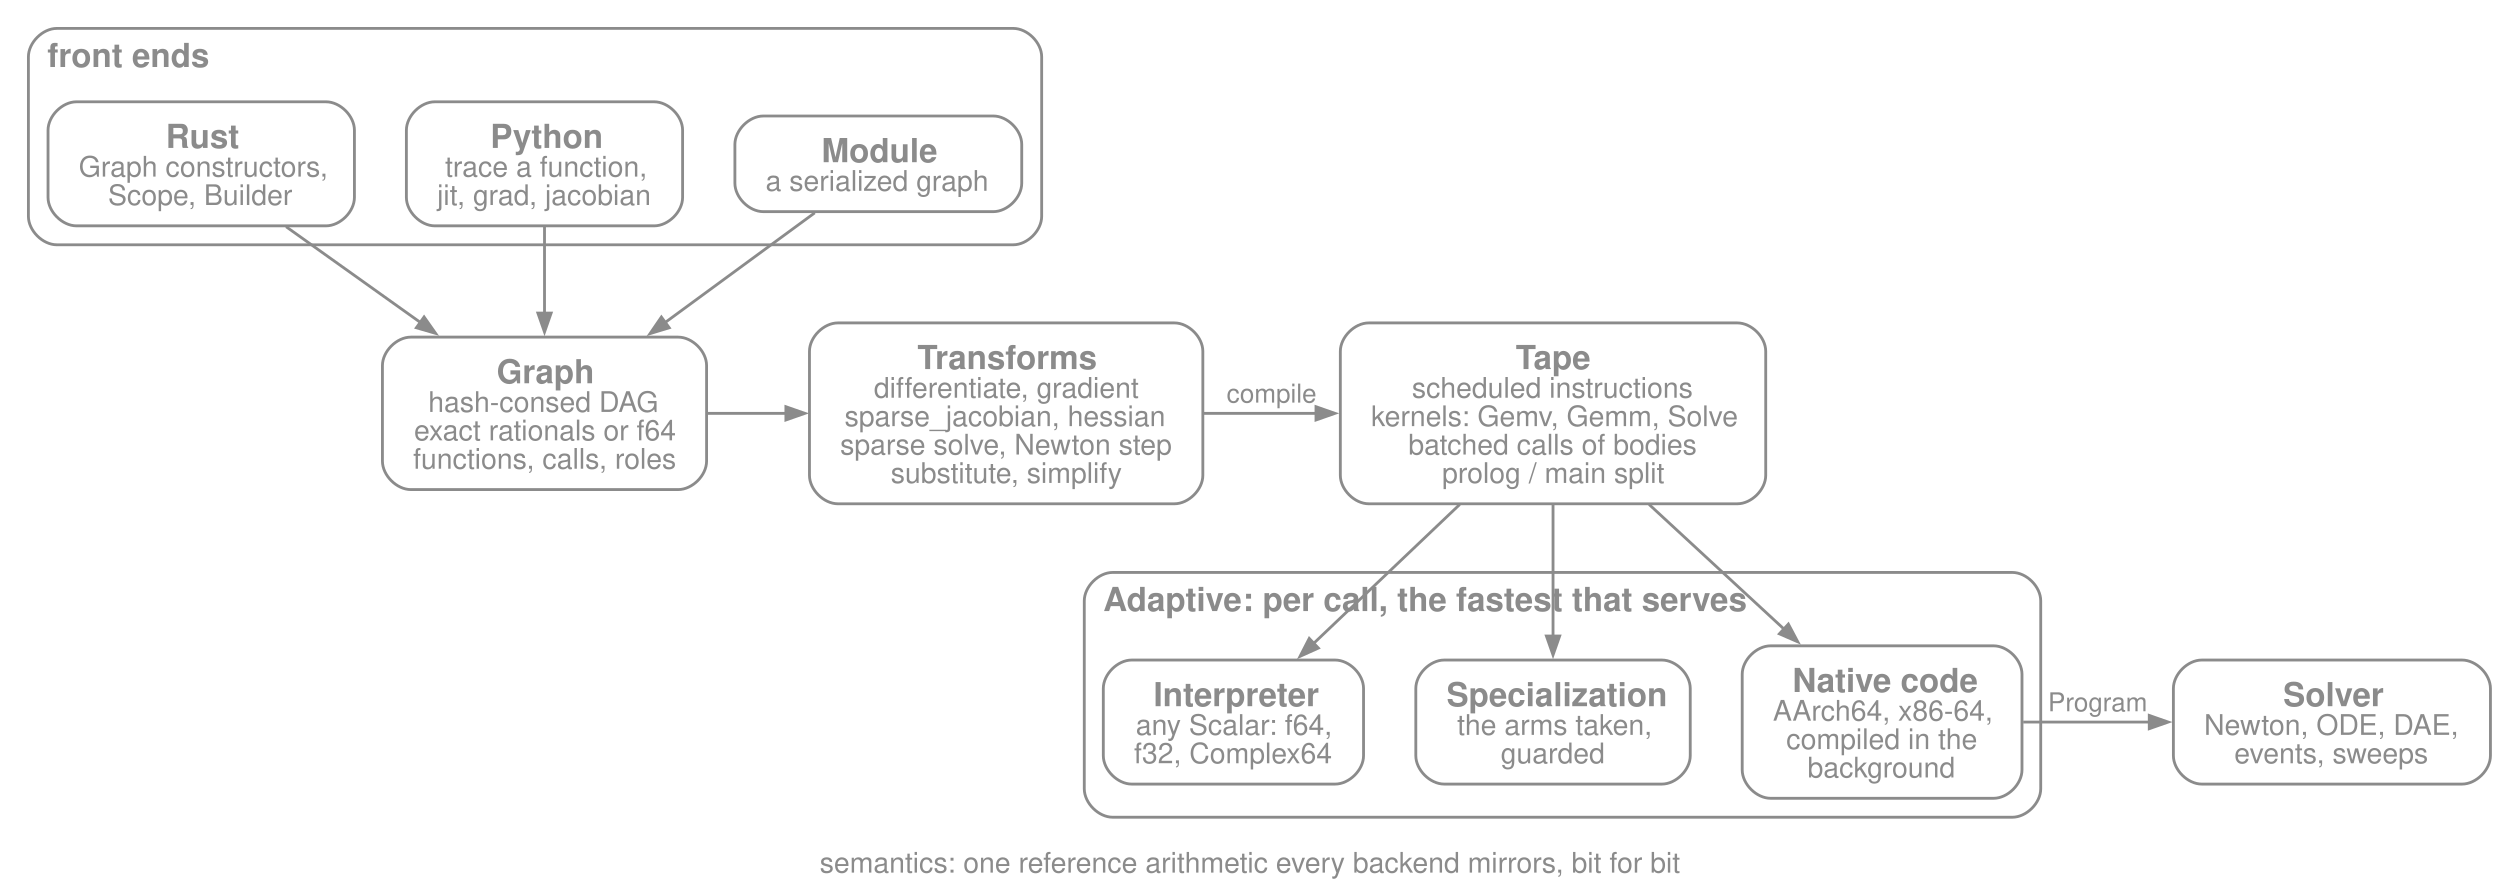
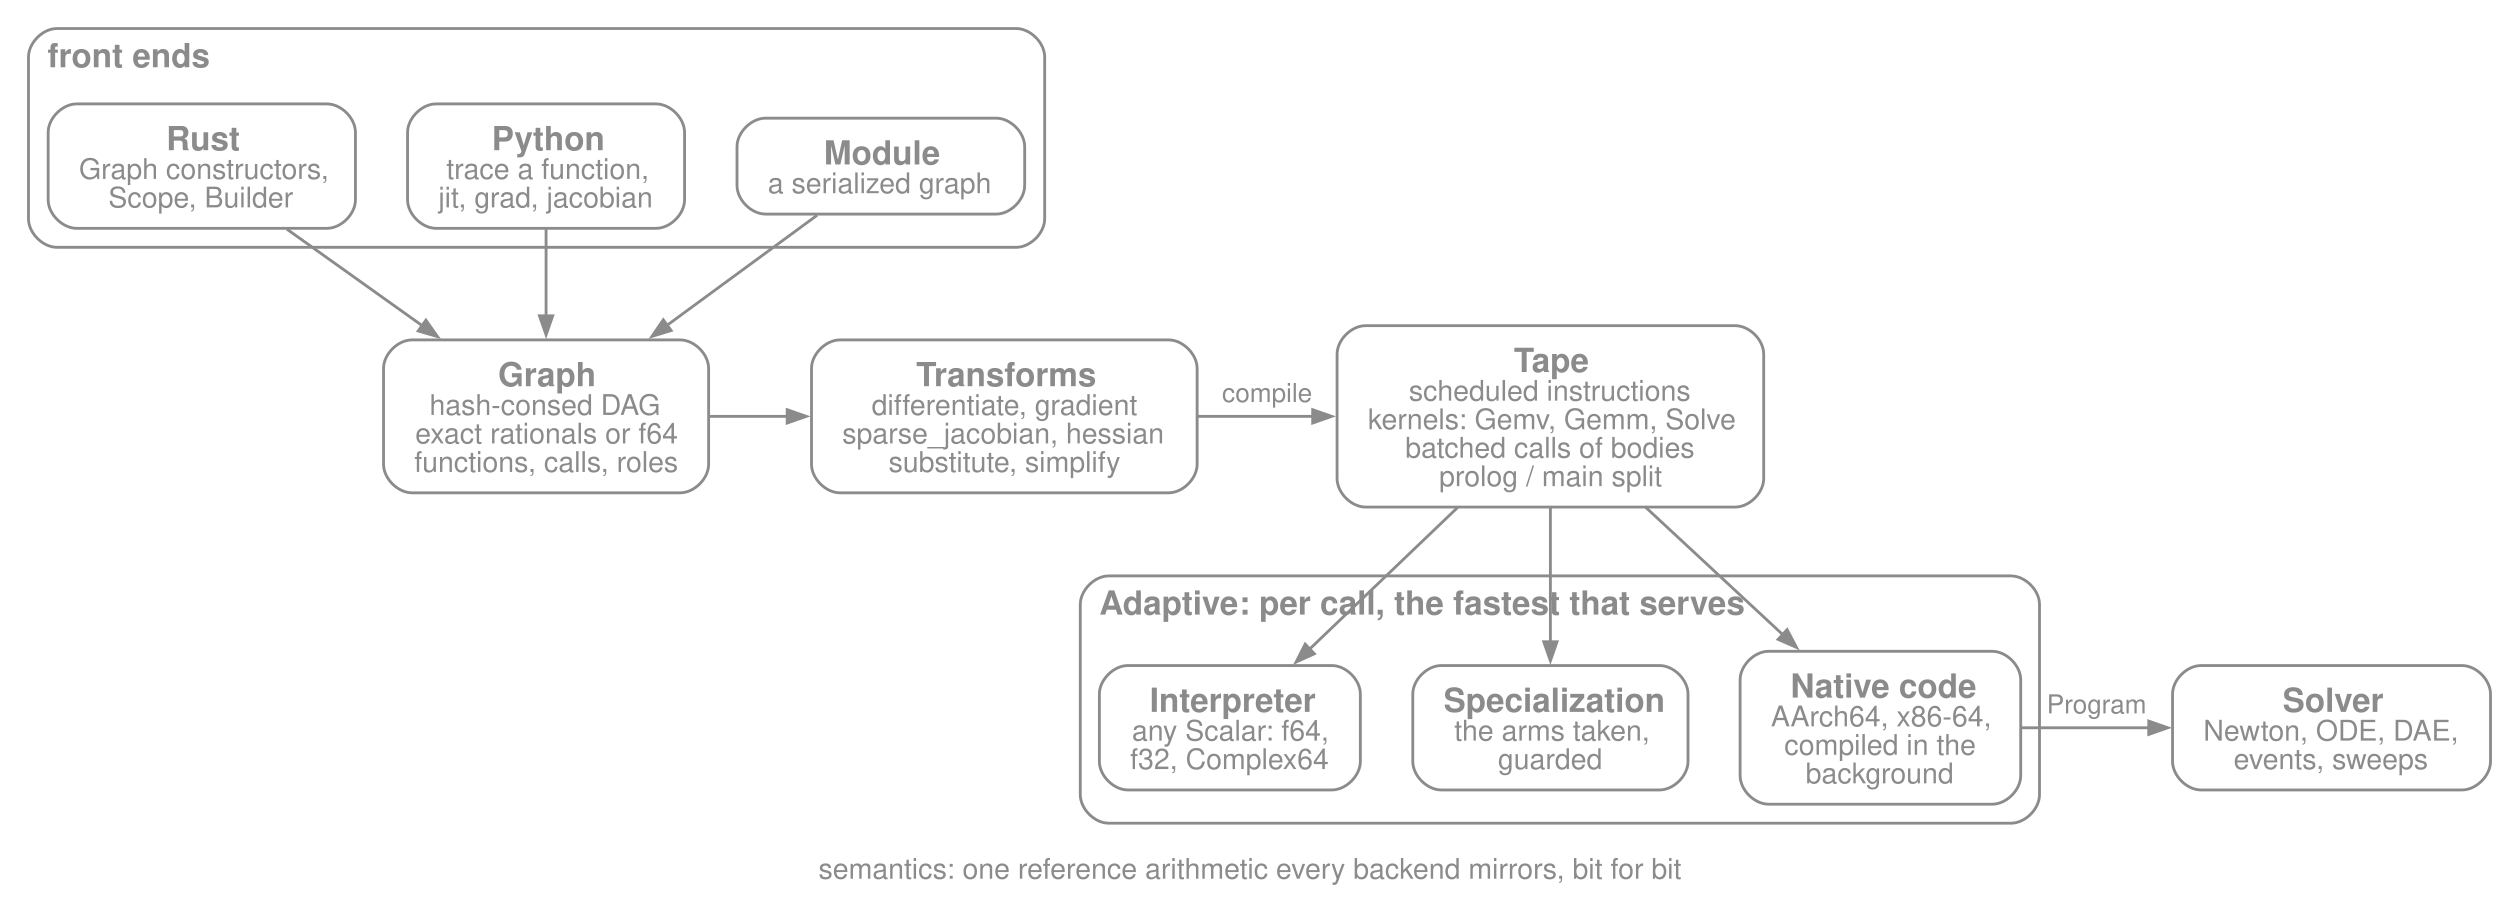
- <svg xmlns="http://www.w3.org/2000/svg" width="1056pt" height="378pt" viewBox="0.00 0.00 1056.00 378.00">
-   <g id="graph0" class="graph" transform="scale(1 1) rotate(0) translate(4 373.95)">
-     <text xml:space="preserve" text-anchor="middle" x="523.98" y="-5.35" font-family="Helvetica,Arial,sans-serif" font-size="12.00" fill="#8b8b8b">semantics: one reference arithmetic every backend mirrors, bit for bit</text>
+ <svg xmlns="http://www.w3.org/2000/svg" width="1053pt" height="381pt" viewBox="0.00 0.00 1052.96 380.95">
+   <g id="graph0" class="graph" transform="scale(1 1) rotate(0) translate(4 376.95)">
+     <text text-anchor="middle" x="522.48" y="-6.85" font-family="Helvetica,Arial,sans-serif" font-size="12.00" fill="#8b8b8b">semantics: one reference arithmetic every backend mirrors, bit for bit</text>
    <g id="clust1" class="cluster">
-       <path fill="none" stroke="#8b8b8b" stroke-width="1.2" d="M20,-270.55C20,-270.55 424,-270.55 424,-270.55 430,-270.55 436,-276.55 436,-282.55 436,-282.55 436,-349.95 436,-349.95 436,-355.95 430,-361.95 424,-361.95 424,-361.95 20,-361.95 20,-361.95 14,-361.95 8,-355.95 8,-349.95 8,-349.95 8,-282.55 8,-282.55 8,-276.55 14,-270.55 20,-270.55" />
-       <text xml:space="preserve" text-anchor="start" x="16" y="-345.65" font-family="Helvetica,Arial,sans-serif" font-weight="bold" font-size="14.00" fill="#8b8b8b">front ends</text>
+       <path fill="none" stroke="#8b8b8b" stroke-width="1.2" d="M20,-272.8C20,-272.8 424,-272.8 424,-272.8 430,-272.8 436,-278.8 436,-284.8 436,-284.8 436,-352.95 436,-352.95 436,-358.95 430,-364.95 424,-364.95 424,-364.95 20,-364.95 20,-364.95 14,-364.95 8,-358.95 8,-352.95 8,-352.95 8,-284.8 8,-284.8 8,-278.8 14,-272.8 20,-272.8" />
+       <text text-anchor="start" x="16" y="-348.65" font-family="Helvetica,Arial,sans-serif" font-weight="bold" font-size="14.00" fill="#8b8b8b">front ends</text>
    </g>
    <g id="clust3" class="cluster">
-       <path fill="none" stroke="#8b8b8b" stroke-width="1.2" d="M466,-28.75C466,-28.75 846,-28.75 846,-28.75 852,-28.75 858,-34.75 858,-40.75 858,-40.75 858,-120.15 858,-120.15 858,-126.15 852,-132.15 846,-132.15 846,-132.15 466,-132.15 466,-132.15 460,-132.15 454,-126.15 454,-120.15 454,-120.15 454,-40.75 454,-40.75 454,-34.75 460,-28.75 466,-28.75" />
-       <text xml:space="preserve" text-anchor="start" x="462" y="-115.85" font-family="Helvetica,Arial,sans-serif" font-weight="bold" font-size="14.00" fill="#8b8b8b">Adaptive: per call, the fastest that serves</text>
+       <path fill="none" stroke="#8b8b8b" stroke-width="1.2" d="M463,-30.25C463,-30.25 843,-30.25 843,-30.25 849,-30.25 855,-36.25 855,-42.25 855,-42.25 855,-122.4 855,-122.4 855,-128.4 849,-134.4 843,-134.4 843,-134.4 463,-134.4 463,-134.4 457,-134.4 451,-128.4 451,-122.4 451,-122.4 451,-42.25 451,-42.25 451,-36.25 457,-30.25 463,-30.25" />
+       <text text-anchor="start" x="459" y="-118.1" font-family="Helvetica,Arial,sans-serif" font-weight="bold" font-size="14.00" fill="#8b8b8b">Adaptive: per call, the fastest that serves</text>
    </g>
    <g id="node1" class="node">
-       <path fill="none" stroke="#8b8b8b" stroke-width="1.2" d="M133.71,-330.95C133.71,-330.95 28.29,-330.95 28.29,-330.95 22.29,-330.95 16.29,-324.95 16.29,-318.95 16.29,-318.95 16.29,-290.55 16.29,-290.55 16.29,-284.55 22.29,-278.55 28.29,-278.55 28.29,-278.55 133.71,-278.55 133.71,-278.55 139.71,-278.55 145.71,-284.55 145.71,-290.55 145.71,-290.55 145.71,-318.95 145.71,-318.95 145.71,-324.95 139.71,-330.95 133.71,-330.95" />
-       <text xml:space="preserve" text-anchor="start" x="66" y="-311.45" font-family="Helvetica,Arial,sans-serif" font-weight="bold" font-size="14.00" fill="#8b8b8b">Rust</text>
-       <text xml:space="preserve" text-anchor="start" x="29.25" y="-299.35" font-family="Helvetica,Arial,sans-serif" font-size="12.00" fill="#8b8b8b">Graph constructors,</text>
-       <text xml:space="preserve" text-anchor="start" x="41.62" y="-287.35" font-family="Helvetica,Arial,sans-serif" font-size="12.00" fill="#8b8b8b">Scope, Builder</text>
+       <path fill="none" stroke="#8b8b8b" stroke-width="1.2" d="M133.71,-333.2C133.71,-333.2 28.29,-333.2 28.29,-333.2 22.29,-333.2 16.29,-327.2 16.29,-321.2 16.29,-321.2 16.29,-292.8 16.29,-292.8 16.29,-286.8 22.29,-280.8 28.29,-280.8 28.29,-280.8 133.71,-280.8 133.71,-280.8 139.71,-280.8 145.71,-286.8 145.71,-292.8 145.71,-292.8 145.71,-321.2 145.71,-321.2 145.71,-327.2 139.71,-333.2 133.71,-333.2" />
+       <text text-anchor="start" x="66" y="-313.7" font-family="Helvetica,Arial,sans-serif" font-weight="bold" font-size="14.00" fill="#8b8b8b">Rust</text>
+       <text text-anchor="start" x="29.25" y="-301.6" font-family="Helvetica,Arial,sans-serif" font-size="12.00" fill="#8b8b8b">Graph constructors,</text>
+       <text text-anchor="start" x="41.62" y="-289.6" font-family="Helvetica,Arial,sans-serif" font-size="12.00" fill="#8b8b8b">Scope, Builder</text>
    </g>
    <g id="node4" class="node">
-       <path fill="none" stroke="#8b8b8b" stroke-width="1.2" d="M282.46,-231.55C282.46,-231.55 169.54,-231.55 169.54,-231.55 163.54,-231.55 157.54,-225.55 157.54,-219.55 157.54,-219.55 157.54,-179.15 157.54,-179.15 157.54,-173.15 163.54,-167.15 169.54,-167.15 169.54,-167.15 282.46,-167.15 282.46,-167.15 288.46,-167.15 294.46,-173.15 294.46,-179.15 294.46,-179.15 294.46,-219.55 294.46,-219.55 294.46,-225.55 288.46,-231.55 282.46,-231.55" />
-       <text xml:space="preserve" text-anchor="start" x="205.75" y="-212.05" font-family="Helvetica,Arial,sans-serif" font-weight="bold" font-size="14.00" fill="#8b8b8b">Graph</text>
-       <text xml:space="preserve" text-anchor="start" x="176.88" y="-199.95" font-family="Helvetica,Arial,sans-serif" font-size="12.00" fill="#8b8b8b">hash-consed DAG</text>
-       <text xml:space="preserve" text-anchor="start" x="170.88" y="-187.95" font-family="Helvetica,Arial,sans-serif" font-size="12.00" fill="#8b8b8b">exact rationals or f64</text>
-       <text xml:space="preserve" text-anchor="start" x="170.5" y="-175.95" font-family="Helvetica,Arial,sans-serif" font-size="12.00" fill="#8b8b8b">functions, calls, roles</text>
+       <path fill="none" stroke="#8b8b8b" stroke-width="1.2" d="M282.46,-233.8C282.46,-233.8 169.54,-233.8 169.54,-233.8 163.54,-233.8 157.54,-227.8 157.54,-221.8 157.54,-221.8 157.54,-181.4 157.54,-181.4 157.54,-175.4 163.54,-169.4 169.54,-169.4 169.54,-169.4 282.46,-169.4 282.46,-169.4 288.46,-169.4 294.46,-175.4 294.46,-181.4 294.46,-181.4 294.46,-221.8 294.46,-221.8 294.46,-227.8 288.46,-233.8 282.46,-233.8" />
+       <text text-anchor="start" x="205.75" y="-214.3" font-family="Helvetica,Arial,sans-serif" font-weight="bold" font-size="14.00" fill="#8b8b8b">Graph</text>
+       <text text-anchor="start" x="176.88" y="-202.2" font-family="Helvetica,Arial,sans-serif" font-size="12.00" fill="#8b8b8b">hash-consed DAG</text>
+       <text text-anchor="start" x="170.88" y="-190.2" font-family="Helvetica,Arial,sans-serif" font-size="12.00" fill="#8b8b8b">exact rationals or f64</text>
+       <text text-anchor="start" x="170.5" y="-178.2" font-family="Helvetica,Arial,sans-serif" font-size="12.00" fill="#8b8b8b">functions, calls, roles</text>
    </g>
    <g id="edge1" class="edge">
-       <path fill="none" stroke="#8b8b8b" stroke-width="1.2" d="M116.84,-278.19C133.94,-266 154.73,-251.17 173.56,-237.75" />
-       <polygon fill="#8b8b8b" stroke="#8b8b8b" stroke-width="1.2" points="175.13,-240.07 180.01,-233.14 171.87,-235.51 175.13,-240.07" />
+       <path fill="none" stroke="#8b8b8b" stroke-width="1.2" d="M116.84,-280.44C134.01,-268.2 154.91,-253.3 173.8,-239.82" />
+       <polygon fill="#8b8b8b" stroke="#8b8b8b" stroke-width="1.2" points="175.39,-242.13 180.28,-235.2 172.14,-237.57 175.39,-242.13" />
    </g>
    <g id="node2" class="node">
-       <path fill="none" stroke="#8b8b8b" stroke-width="1.2" d="M272.33,-330.95C272.33,-330.95 179.66,-330.95 179.66,-330.95 173.66,-330.95 167.66,-324.95 167.66,-318.95 167.66,-318.95 167.66,-290.55 167.66,-290.55 167.66,-284.55 173.66,-278.55 179.66,-278.55 179.66,-278.55 272.33,-278.55 272.33,-278.55 278.33,-278.55 284.33,-284.55 284.33,-290.55 284.33,-290.55 284.33,-318.95 284.33,-318.95 284.33,-324.95 278.33,-330.95 272.33,-330.95" />
-       <text xml:space="preserve" text-anchor="start" x="203.12" y="-311.45" font-family="Helvetica,Arial,sans-serif" font-weight="bold" font-size="14.00" fill="#8b8b8b">Python</text>
-       <text xml:space="preserve" text-anchor="start" x="184" y="-299.35" font-family="Helvetica,Arial,sans-serif" font-size="12.00" fill="#8b8b8b">trace a function,</text>
-       <text xml:space="preserve" text-anchor="start" x="180.62" y="-287.35" font-family="Helvetica,Arial,sans-serif" font-size="12.00" fill="#8b8b8b">jit, grad, jacobian</text>
+       <path fill="none" stroke="#8b8b8b" stroke-width="1.2" d="M272.33,-333.2C272.33,-333.2 179.66,-333.2 179.66,-333.2 173.66,-333.2 167.66,-327.2 167.66,-321.2 167.66,-321.2 167.66,-292.8 167.66,-292.8 167.66,-286.8 173.66,-280.8 179.66,-280.8 179.66,-280.8 272.33,-280.8 272.33,-280.8 278.33,-280.8 284.33,-286.8 284.33,-292.8 284.33,-292.8 284.33,-321.2 284.33,-321.2 284.33,-327.2 278.33,-333.2 272.33,-333.2" />
+       <text text-anchor="start" x="203.12" y="-313.7" font-family="Helvetica,Arial,sans-serif" font-weight="bold" font-size="14.00" fill="#8b8b8b">Python</text>
+       <text text-anchor="start" x="184" y="-301.6" font-family="Helvetica,Arial,sans-serif" font-size="12.00" fill="#8b8b8b">trace a function,</text>
+       <text text-anchor="start" x="180.62" y="-289.6" font-family="Helvetica,Arial,sans-serif" font-size="12.00" fill="#8b8b8b">jit, grad, jacobian</text>
    </g>
    <g id="edge2" class="edge">
-       <path fill="none" stroke="#8b8b8b" stroke-width="1.2" d="M226,-278.19C226,-267.15 226,-253.95 226,-241.58" />
-       <polygon fill="#8b8b8b" stroke="#8b8b8b" stroke-width="1.2" points="228.8,-241.71 226,-233.71 223.2,-241.71 228.8,-241.71" />
+       <path fill="none" stroke="#8b8b8b" stroke-width="1.2" d="M226,-280.44C226,-269.4 226,-256.2 226,-243.83" />
+       <polygon fill="#8b8b8b" stroke="#8b8b8b" stroke-width="1.2" points="228.8,-243.96 226,-235.96 223.2,-243.96 228.8,-243.96" />
    </g>
    <g id="node3" class="node">
-       <path fill="none" stroke="#8b8b8b" stroke-width="1.2" d="M415.58,-324.95C415.58,-324.95 318.42,-324.95 318.42,-324.95 312.42,-324.95 306.42,-318.95 306.42,-312.95 306.42,-312.95 306.42,-296.55 306.42,-296.55 306.42,-290.55 312.42,-284.55 318.42,-284.55 318.42,-284.55 415.58,-284.55 415.58,-284.55 421.58,-284.55 427.58,-290.55 427.58,-296.55 427.58,-296.55 427.58,-312.95 427.58,-312.95 427.58,-318.95 421.58,-324.95 415.58,-324.95" />
-       <text xml:space="preserve" text-anchor="start" x="343" y="-305.45" font-family="Helvetica,Arial,sans-serif" font-weight="bold" font-size="14.00" fill="#8b8b8b">Module</text>
-       <text xml:space="preserve" text-anchor="start" x="319.38" y="-293.35" font-family="Helvetica,Arial,sans-serif" font-size="12.00" fill="#8b8b8b">a serialized graph</text>
+       <path fill="none" stroke="#8b8b8b" stroke-width="1.2" d="M415.58,-327.2C415.58,-327.2 318.42,-327.2 318.42,-327.2 312.42,-327.2 306.42,-321.2 306.42,-315.2 306.42,-315.2 306.42,-298.8 306.42,-298.8 306.42,-292.8 312.42,-286.8 318.42,-286.8 318.42,-286.8 415.58,-286.8 415.58,-286.8 421.58,-286.8 427.58,-292.8 427.58,-298.8 427.58,-298.8 427.58,-315.2 427.58,-315.2 427.58,-321.2 421.58,-327.2 415.58,-327.2" />
+       <text text-anchor="start" x="343" y="-307.7" font-family="Helvetica,Arial,sans-serif" font-weight="bold" font-size="14.00" fill="#8b8b8b">Module</text>
+       <text text-anchor="start" x="319.38" y="-295.6" font-family="Helvetica,Arial,sans-serif" font-size="12.00" fill="#8b8b8b">a serialized graph</text>
    </g>
    <g id="edge3" class="edge">
-       <path fill="none" stroke="#8b8b8b" stroke-width="1.2" d="M340.15,-284.06C322.29,-270.96 298.26,-253.34 276.86,-237.65" />
-       <polygon fill="#8b8b8b" stroke="#8b8b8b" stroke-width="1.2" points="278.68,-235.51 270.58,-233.04 275.37,-240.03 278.68,-235.51" />
+       <path fill="none" stroke="#8b8b8b" stroke-width="1.2" d="M340.15,-286.31C322.29,-273.21 298.26,-255.59 276.86,-239.9" />
+       <polygon fill="#8b8b8b" stroke="#8b8b8b" stroke-width="1.2" points="278.68,-237.76 270.58,-235.29 275.37,-242.28 278.68,-237.76" />
    </g>
    <g id="node5" class="node">
-       <path fill="none" stroke="#8b8b8b" stroke-width="1.2" d="M492.08,-237.55C492.08,-237.55 349.92,-237.55 349.92,-237.55 343.92,-237.55 337.92,-231.55 337.92,-225.55 337.92,-225.55 337.92,-173.15 337.92,-173.15 337.92,-167.15 343.92,-161.15 349.92,-161.15 349.92,-161.15 492.08,-161.15 492.08,-161.15 498.08,-161.15 504.08,-167.15 504.08,-173.15 504.08,-173.15 504.08,-225.55 504.08,-225.55 504.08,-231.55 498.08,-237.55 492.08,-237.55" />
-       <text xml:space="preserve" text-anchor="start" x="383.5" y="-218.05" font-family="Helvetica,Arial,sans-serif" font-weight="bold" font-size="14.00" fill="#8b8b8b">Transforms</text>
-       <text xml:space="preserve" text-anchor="start" x="365.12" y="-205.95" font-family="Helvetica,Arial,sans-serif" font-size="12.00" fill="#8b8b8b">differentiate, gradient</text>
-       <text xml:space="preserve" text-anchor="start" x="352.75" y="-193.95" font-family="Helvetica,Arial,sans-serif" font-size="12.00" fill="#8b8b8b">sparse_jacobian, hessian</text>
-       <text xml:space="preserve" text-anchor="start" x="350.88" y="-181.95" font-family="Helvetica,Arial,sans-serif" font-size="12.00" fill="#8b8b8b">sparse solve, Newton step</text>
-       <text xml:space="preserve" text-anchor="start" x="372.25" y="-169.95" font-family="Helvetica,Arial,sans-serif" font-size="12.00" fill="#8b8b8b">substitute, simplify</text>
+       <path fill="none" stroke="#8b8b8b" stroke-width="1.2" d="M488.21,-233.8C488.21,-233.8 349.79,-233.8 349.79,-233.8 343.79,-233.8 337.79,-227.8 337.79,-221.8 337.79,-221.8 337.79,-181.4 337.79,-181.4 337.79,-175.4 343.79,-169.4 349.79,-169.4 349.79,-169.4 488.21,-169.4 488.21,-169.4 494.21,-169.4 500.21,-175.4 500.21,-181.4 500.21,-181.4 500.21,-221.8 500.21,-221.8 500.21,-227.8 494.21,-233.8 488.21,-233.8" />
+       <text text-anchor="start" x="381.88" y="-214.3" font-family="Helvetica,Arial,sans-serif" font-weight="bold" font-size="14.00" fill="#8b8b8b">Transforms</text>
+       <text text-anchor="start" x="363.12" y="-202.2" font-family="Helvetica,Arial,sans-serif" font-size="12.00" fill="#8b8b8b">differentiate, gradient</text>
+       <text text-anchor="start" x="350.75" y="-190.2" font-family="Helvetica,Arial,sans-serif" font-size="12.00" fill="#8b8b8b">sparse_jacobian, hessian</text>
+       <text text-anchor="start" x="370.25" y="-178.2" font-family="Helvetica,Arial,sans-serif" font-size="12.00" fill="#8b8b8b">substitute, simplify</text>
    </g>
    <g id="edge4" class="edge">
-       <path fill="none" stroke="#8b8b8b" stroke-width="1.2" d="M294.94,-199.35C305.98,-199.35 317.03,-199.35 328.07,-199.35" />
-       <polygon fill="#8b8b8b" stroke="#8b8b8b" stroke-width="1.2" points="327.96,-202.15 335.96,-199.35 327.96,-196.55 327.96,-202.15" />
+       <path fill="none" stroke="#8b8b8b" stroke-width="1.2" d="M294.61,-201.6C305.63,-201.6 316.65,-201.6 327.68,-201.6" />
+       <polygon fill="#8b8b8b" stroke="#8b8b8b" stroke-width="1.2" points="327.55,-204.4 335.55,-201.6 327.55,-198.8 327.55,-204.4" />
    </g>
    <g id="node6" class="node">
-       <path fill="none" stroke="#8b8b8b" stroke-width="1.2" d="M729.84,-237.55C729.84,-237.55 574.16,-237.55 574.16,-237.55 568.16,-237.55 562.16,-231.55 562.16,-225.55 562.16,-225.55 562.16,-173.15 562.16,-173.15 562.16,-167.15 568.16,-161.15 574.16,-161.15 574.16,-161.15 729.84,-161.15 729.84,-161.15 735.84,-161.15 741.84,-167.15 741.84,-173.15 741.84,-173.15 741.84,-225.55 741.84,-225.55 741.84,-231.55 735.84,-237.55 729.84,-237.55" />
-       <text xml:space="preserve" text-anchor="start" x="636.25" y="-218.05" font-family="Helvetica,Arial,sans-serif" font-weight="bold" font-size="14.00" fill="#8b8b8b">Tape</text>
-       <text xml:space="preserve" text-anchor="start" x="592.38" y="-205.95" font-family="Helvetica,Arial,sans-serif" font-size="12.00" fill="#8b8b8b">scheduled instructions</text>
-       <text xml:space="preserve" text-anchor="start" x="575.12" y="-193.95" font-family="Helvetica,Arial,sans-serif" font-size="12.00" fill="#8b8b8b">kernels: Gemv, Gemm, Solve</text>
-       <text xml:space="preserve" text-anchor="start" x="590.88" y="-181.95" font-family="Helvetica,Arial,sans-serif" font-size="12.00" fill="#8b8b8b">batched calls of bodies</text>
-       <text xml:space="preserve" text-anchor="start" x="605.12" y="-169.95" font-family="Helvetica,Arial,sans-serif" font-size="12.00" fill="#8b8b8b">prolog / main split</text>
+       <path fill="none" stroke="#8b8b8b" stroke-width="1.2" d="M726.84,-239.8C726.84,-239.8 571.16,-239.8 571.16,-239.8 565.16,-239.8 559.16,-233.8 559.16,-227.8 559.16,-227.8 559.16,-175.4 559.16,-175.4 559.16,-169.4 565.16,-163.4 571.16,-163.4 571.16,-163.4 726.84,-163.4 726.84,-163.4 732.84,-163.4 738.84,-169.4 738.84,-175.4 738.84,-175.4 738.84,-227.8 738.84,-227.8 738.84,-233.8 732.84,-239.8 726.84,-239.8" />
+       <text text-anchor="start" x="633.62" y="-220.3" font-family="Helvetica,Arial,sans-serif" font-weight="bold" font-size="14.00" fill="#8b8b8b">Tape</text>
+       <text text-anchor="start" x="589.38" y="-208.2" font-family="Helvetica,Arial,sans-serif" font-size="12.00" fill="#8b8b8b">scheduled instructions</text>
+       <text text-anchor="start" x="572.12" y="-196.2" font-family="Helvetica,Arial,sans-serif" font-size="12.00" fill="#8b8b8b">kernels: Gemv, Gemm, Solve</text>
+       <text text-anchor="start" x="587.88" y="-184.2" font-family="Helvetica,Arial,sans-serif" font-size="12.00" fill="#8b8b8b">batched calls of bodies</text>
+       <text text-anchor="start" x="602.12" y="-172.2" font-family="Helvetica,Arial,sans-serif" font-size="12.00" fill="#8b8b8b">prolog / main split</text>
    </g>
    <g id="edge5" class="edge">
-       <path fill="none" stroke="#8b8b8b" stroke-width="1.2" d="M504.4,-199.35C519.81,-199.35 536.05,-199.35 551.89,-199.35" />
-       <polygon fill="#8b8b8b" stroke="#8b8b8b" stroke-width="1.2" points="551.88,-202.15 559.88,-199.35 551.88,-196.55 551.88,-202.15" />
-       <text xml:space="preserve" text-anchor="middle" x="533.12" y="-203.9" font-family="Helvetica,Arial,sans-serif" font-size="11.00" fill="#8b8b8b">compile</text>
+       <path fill="none" stroke="#8b8b8b" stroke-width="1.2" d="M500.41,-201.6C516.18,-201.6 532.88,-201.6 549.16,-201.6" />
+       <polygon fill="#8b8b8b" stroke="#8b8b8b" stroke-width="1.2" points="548.88,-204.4 556.88,-201.6 548.88,-198.8 548.88,-204.4" />
+       <text text-anchor="middle" x="529.69" y="-207.65" font-family="Helvetica,Arial,sans-serif" font-size="11.00" fill="#8b8b8b">compile</text>
    </g>
    <g id="node7" class="node">
-       <path fill="none" stroke="#8b8b8b" stroke-width="1.2" d="M559.96,-95.15C559.96,-95.15 474.04,-95.15 474.04,-95.15 468.04,-95.15 462.04,-89.15 462.04,-83.15 462.04,-83.15 462.04,-54.75 462.04,-54.75 462.04,-48.75 468.04,-42.75 474.04,-42.75 474.04,-42.75 559.96,-42.75 559.96,-42.75 565.96,-42.75 571.96,-48.75 571.96,-54.75 571.96,-54.75 571.96,-83.15 571.96,-83.15 571.96,-89.15 565.96,-95.15 559.96,-95.15" />
-       <text xml:space="preserve" text-anchor="start" x="483.25" y="-75.65" font-family="Helvetica,Arial,sans-serif" font-weight="bold" font-size="14.00" fill="#8b8b8b">Interpreter</text>
-       <text xml:space="preserve" text-anchor="start" x="475.75" y="-63.55" font-family="Helvetica,Arial,sans-serif" font-size="12.00" fill="#8b8b8b">any Scalar: f64,</text>
-       <text xml:space="preserve" text-anchor="start" x="475" y="-51.55" font-family="Helvetica,Arial,sans-serif" font-size="12.00" fill="#8b8b8b">f32, Complex64</text>
+       <path fill="none" stroke="#8b8b8b" stroke-width="1.2" d="M556.96,-96.65C556.96,-96.65 471.04,-96.65 471.04,-96.65 465.04,-96.65 459.04,-90.65 459.04,-84.65 459.04,-84.65 459.04,-56.25 459.04,-56.25 459.04,-50.25 465.04,-44.25 471.04,-44.25 471.04,-44.25 556.96,-44.25 556.96,-44.25 562.96,-44.25 568.96,-50.25 568.96,-56.25 568.96,-56.25 568.96,-84.65 568.96,-84.65 568.96,-90.65 562.96,-96.65 556.96,-96.65" />
+       <text text-anchor="start" x="480.25" y="-77.15" font-family="Helvetica,Arial,sans-serif" font-weight="bold" font-size="14.00" fill="#8b8b8b">Interpreter</text>
+       <text text-anchor="start" x="472.75" y="-65.05" font-family="Helvetica,Arial,sans-serif" font-size="12.00" fill="#8b8b8b">any Scalar: f64,</text>
+       <text text-anchor="start" x="472" y="-53.05" font-family="Helvetica,Arial,sans-serif" font-size="12.00" fill="#8b8b8b">f32, Complex64</text>
    </g>
    <g id="edge6" class="edge">
-       <path fill="none" stroke="#8b8b8b" stroke-width="1.2" d="M612.59,-160.87C592.9,-142.14 569.34,-119.73 550.53,-101.84" />
-       <polygon fill="#8b8b8b" stroke="#8b8b8b" stroke-width="1.2" points="552.88,-100.21 545.15,-96.73 549.02,-104.27 552.88,-100.21" />
+       <path fill="none" stroke="#8b8b8b" stroke-width="1.2" d="M609.95,-163.24C590.2,-144.35 566.48,-121.65 547.56,-103.56" />
+       <polygon fill="#8b8b8b" stroke="#8b8b8b" stroke-width="1.2" points="549.59,-101.62 541.88,-98.12 545.72,-105.67 549.59,-101.62" />
    </g>
    <g id="node8" class="node">
-       <path fill="none" stroke="#8b8b8b" stroke-width="1.2" d="M697.96,-95.15C697.96,-95.15 606.04,-95.15 606.04,-95.15 600.04,-95.15 594.04,-89.15 594.04,-83.15 594.04,-83.15 594.04,-54.75 594.04,-54.75 594.04,-48.75 600.04,-42.75 606.04,-42.75 606.04,-42.75 697.96,-42.75 697.96,-42.75 703.96,-42.75 709.96,-48.75 709.96,-54.75 709.96,-54.75 709.96,-83.15 709.96,-83.15 709.96,-89.15 703.96,-95.15 697.96,-95.15" />
-       <text xml:space="preserve" text-anchor="start" x="607" y="-75.65" font-family="Helvetica,Arial,sans-serif" font-weight="bold" font-size="14.00" fill="#8b8b8b">Specialization</text>
-       <text xml:space="preserve" text-anchor="start" x="611.5" y="-63.55" font-family="Helvetica,Arial,sans-serif" font-size="12.00" fill="#8b8b8b">the arms taken,</text>
-       <text xml:space="preserve" text-anchor="start" x="629.88" y="-51.55" font-family="Helvetica,Arial,sans-serif" font-size="12.00" fill="#8b8b8b">guarded</text>
+       <path fill="none" stroke="#8b8b8b" stroke-width="1.2" d="M694.96,-96.65C694.96,-96.65 603.04,-96.65 603.04,-96.65 597.04,-96.65 591.04,-90.65 591.04,-84.65 591.04,-84.65 591.04,-56.25 591.04,-56.25 591.04,-50.25 597.04,-44.25 603.04,-44.25 603.04,-44.25 694.96,-44.25 694.96,-44.25 700.96,-44.25 706.96,-50.25 706.96,-56.25 706.96,-56.25 706.96,-84.65 706.96,-84.65 706.96,-90.65 700.96,-96.65 694.96,-96.65" />
+       <text text-anchor="start" x="604" y="-77.15" font-family="Helvetica,Arial,sans-serif" font-weight="bold" font-size="14.00" fill="#8b8b8b">Specialization</text>
+       <text text-anchor="start" x="608.5" y="-65.05" font-family="Helvetica,Arial,sans-serif" font-size="12.00" fill="#8b8b8b">the arms taken,</text>
+       <text text-anchor="start" x="626.88" y="-53.05" font-family="Helvetica,Arial,sans-serif" font-size="12.00" fill="#8b8b8b">guarded</text>
    </g>
    <g id="edge7" class="edge">
-       <path fill="none" stroke="#8b8b8b" stroke-width="1.2" d="M652,-160.87C652,-143.29 652,-122.47 652,-105.19" />
-       <polygon fill="#8b8b8b" stroke="#8b8b8b" stroke-width="1.2" points="654.8,-105.29 652,-97.29 649.2,-105.29 654.8,-105.29" />
+       <path fill="none" stroke="#8b8b8b" stroke-width="1.2" d="M649,-163.24C649,-145.27 649,-123.84 649,-106.22" />
+       <polygon fill="#8b8b8b" stroke="#8b8b8b" stroke-width="1.2" points="651.8,-106.68 649,-98.68 646.2,-106.68 651.8,-106.68" />
    </g>
    <g id="node9" class="node">
-       <path fill="none" stroke="#8b8b8b" stroke-width="1.2" d="M838.09,-101.15C838.09,-101.15 743.91,-101.15 743.91,-101.15 737.91,-101.15 731.91,-95.15 731.91,-89.15 731.91,-89.15 731.91,-48.75 731.91,-48.75 731.91,-42.75 737.91,-36.75 743.91,-36.75 743.91,-36.75 838.09,-36.75 838.09,-36.75 844.09,-36.75 850.09,-42.75 850.09,-48.75 850.09,-48.75 850.09,-89.15 850.09,-89.15 850.09,-95.15 844.09,-101.15 838.09,-101.15" />
-       <text xml:space="preserve" text-anchor="start" x="753.12" y="-81.65" font-family="Helvetica,Arial,sans-serif" font-weight="bold" font-size="14.00" fill="#8b8b8b">Native code</text>
-       <text xml:space="preserve" text-anchor="start" x="744.88" y="-69.55" font-family="Helvetica,Arial,sans-serif" font-size="12.00" fill="#8b8b8b">AArch64, x86-64,</text>
-       <text xml:space="preserve" text-anchor="start" x="750.5" y="-57.55" font-family="Helvetica,Arial,sans-serif" font-size="12.00" fill="#8b8b8b">compiled in the</text>
-       <text xml:space="preserve" text-anchor="start" x="759.5" y="-45.55" font-family="Helvetica,Arial,sans-serif" font-size="12.00" fill="#8b8b8b">background</text>
+       <path fill="none" stroke="#8b8b8b" stroke-width="1.2" d="M835.09,-102.65C835.09,-102.65 740.91,-102.65 740.91,-102.65 734.91,-102.65 728.91,-96.65 728.91,-90.65 728.91,-90.65 728.91,-50.25 728.91,-50.25 728.91,-44.25 734.91,-38.25 740.91,-38.25 740.91,-38.25 835.09,-38.25 835.09,-38.25 841.09,-38.25 847.09,-44.25 847.09,-50.25 847.09,-50.25 847.09,-90.65 847.09,-90.65 847.09,-96.65 841.09,-102.65 835.09,-102.65" />
+       <text text-anchor="start" x="750.12" y="-83.15" font-family="Helvetica,Arial,sans-serif" font-weight="bold" font-size="14.00" fill="#8b8b8b">Native code</text>
+       <text text-anchor="start" x="741.88" y="-71.05" font-family="Helvetica,Arial,sans-serif" font-size="12.00" fill="#8b8b8b">AArch64, x86-64,</text>
+       <text text-anchor="start" x="747.5" y="-59.05" font-family="Helvetica,Arial,sans-serif" font-size="12.00" fill="#8b8b8b">compiled in the</text>
+       <text text-anchor="start" x="756.5" y="-47.05" font-family="Helvetica,Arial,sans-serif" font-size="12.00" fill="#8b8b8b">background</text>
    </g>
    <g id="edge8" class="edge">
-       <path fill="none" stroke="#8b8b8b" stroke-width="1.2" d="M692.58,-160.87C710.55,-144.27 731.65,-124.77 749.7,-108.1" />
-       <polygon fill="#8b8b8b" stroke="#8b8b8b" stroke-width="1.2" points="751.41,-110.34 755.38,-102.85 747.61,-106.22 751.41,-110.34" />
+       <path fill="none" stroke="#8b8b8b" stroke-width="1.2" d="M689.2,-163.24C707.33,-146.41 728.7,-126.55 746.92,-109.62" />
+       <polygon fill="#8b8b8b" stroke="#8b8b8b" stroke-width="1.2" points="748.71,-111.78 752.67,-104.28 744.9,-107.67 748.71,-111.78" />
    </g>
    <g id="node10" class="node">
-       <path fill="none" stroke="#8b8b8b" stroke-width="1.2" d="M1035.96,-95.15C1035.96,-95.15 926.04,-95.15 926.04,-95.15 920.04,-95.15 914.04,-89.15 914.04,-83.15 914.04,-83.15 914.04,-54.75 914.04,-54.75 914.04,-48.75 920.04,-42.75 926.04,-42.75 926.04,-42.75 1035.96,-42.75 1035.96,-42.75 1041.96,-42.75 1047.96,-48.75 1047.96,-54.75 1047.96,-54.75 1047.96,-83.15 1047.96,-83.15 1047.96,-89.15 1041.96,-95.15 1035.96,-95.15" />
-       <text xml:space="preserve" text-anchor="start" x="960.38" y="-75.65" font-family="Helvetica,Arial,sans-serif" font-weight="bold" font-size="14.00" fill="#8b8b8b">Solver</text>
-       <text xml:space="preserve" text-anchor="start" x="927" y="-63.55" font-family="Helvetica,Arial,sans-serif" font-size="12.00" fill="#8b8b8b">Newton, ODE, DAE,</text>
-       <text xml:space="preserve" text-anchor="start" x="939.75" y="-51.55" font-family="Helvetica,Arial,sans-serif" font-size="12.00" fill="#8b8b8b">events, sweeps</text>
+       <path fill="none" stroke="#8b8b8b" stroke-width="1.2" d="M1032.96,-96.65C1032.96,-96.65 923.04,-96.65 923.04,-96.65 917.04,-96.65 911.04,-90.65 911.04,-84.65 911.04,-84.65 911.04,-56.25 911.04,-56.25 911.04,-50.25 917.04,-44.25 923.04,-44.25 923.04,-44.25 1032.96,-44.25 1032.96,-44.25 1038.96,-44.25 1044.96,-50.25 1044.96,-56.25 1044.96,-56.25 1044.96,-84.65 1044.96,-84.65 1044.96,-90.65 1038.96,-96.65 1032.96,-96.65" />
+       <text text-anchor="start" x="957.38" y="-77.15" font-family="Helvetica,Arial,sans-serif" font-weight="bold" font-size="14.00" fill="#8b8b8b">Solver</text>
+       <text text-anchor="start" x="924" y="-65.05" font-family="Helvetica,Arial,sans-serif" font-size="12.00" fill="#8b8b8b">Newton, ODE, DAE,</text>
+       <text text-anchor="start" x="936.75" y="-53.05" font-family="Helvetica,Arial,sans-serif" font-size="12.00" fill="#8b8b8b">events, sweeps</text>
    </g>
    <g id="edge9" class="edge">
-       <path fill="none" stroke="#8b8b8b" stroke-width="1.2" d="M850.6,-68.95C867.49,-68.95 886.13,-68.95 903.9,-68.95" />
-       <polygon fill="#8b8b8b" stroke="#8b8b8b" stroke-width="1.2" points="903.85,-71.75 911.85,-68.95 903.85,-66.15 903.85,-71.75" />
-       <text xml:space="preserve" text-anchor="middle" x="882.06" y="-73.5" font-family="Helvetica,Arial,sans-serif" font-size="11.00" fill="#8b8b8b">Program</text>
+       <path fill="none" stroke="#8b8b8b" stroke-width="1.2" d="M847.34,-70.45C864.49,-70.45 883.46,-70.45 901.5,-70.45" />
+       <polygon fill="#8b8b8b" stroke="#8b8b8b" stroke-width="1.2" points="901.02,-73.25 909.02,-70.45 901.02,-67.65 901.02,-73.25" />
+       <text text-anchor="middle" x="879.06" y="-76.5" font-family="Helvetica,Arial,sans-serif" font-size="11.00" fill="#8b8b8b">Program</text>
    </g>
  </g>
</svg>
